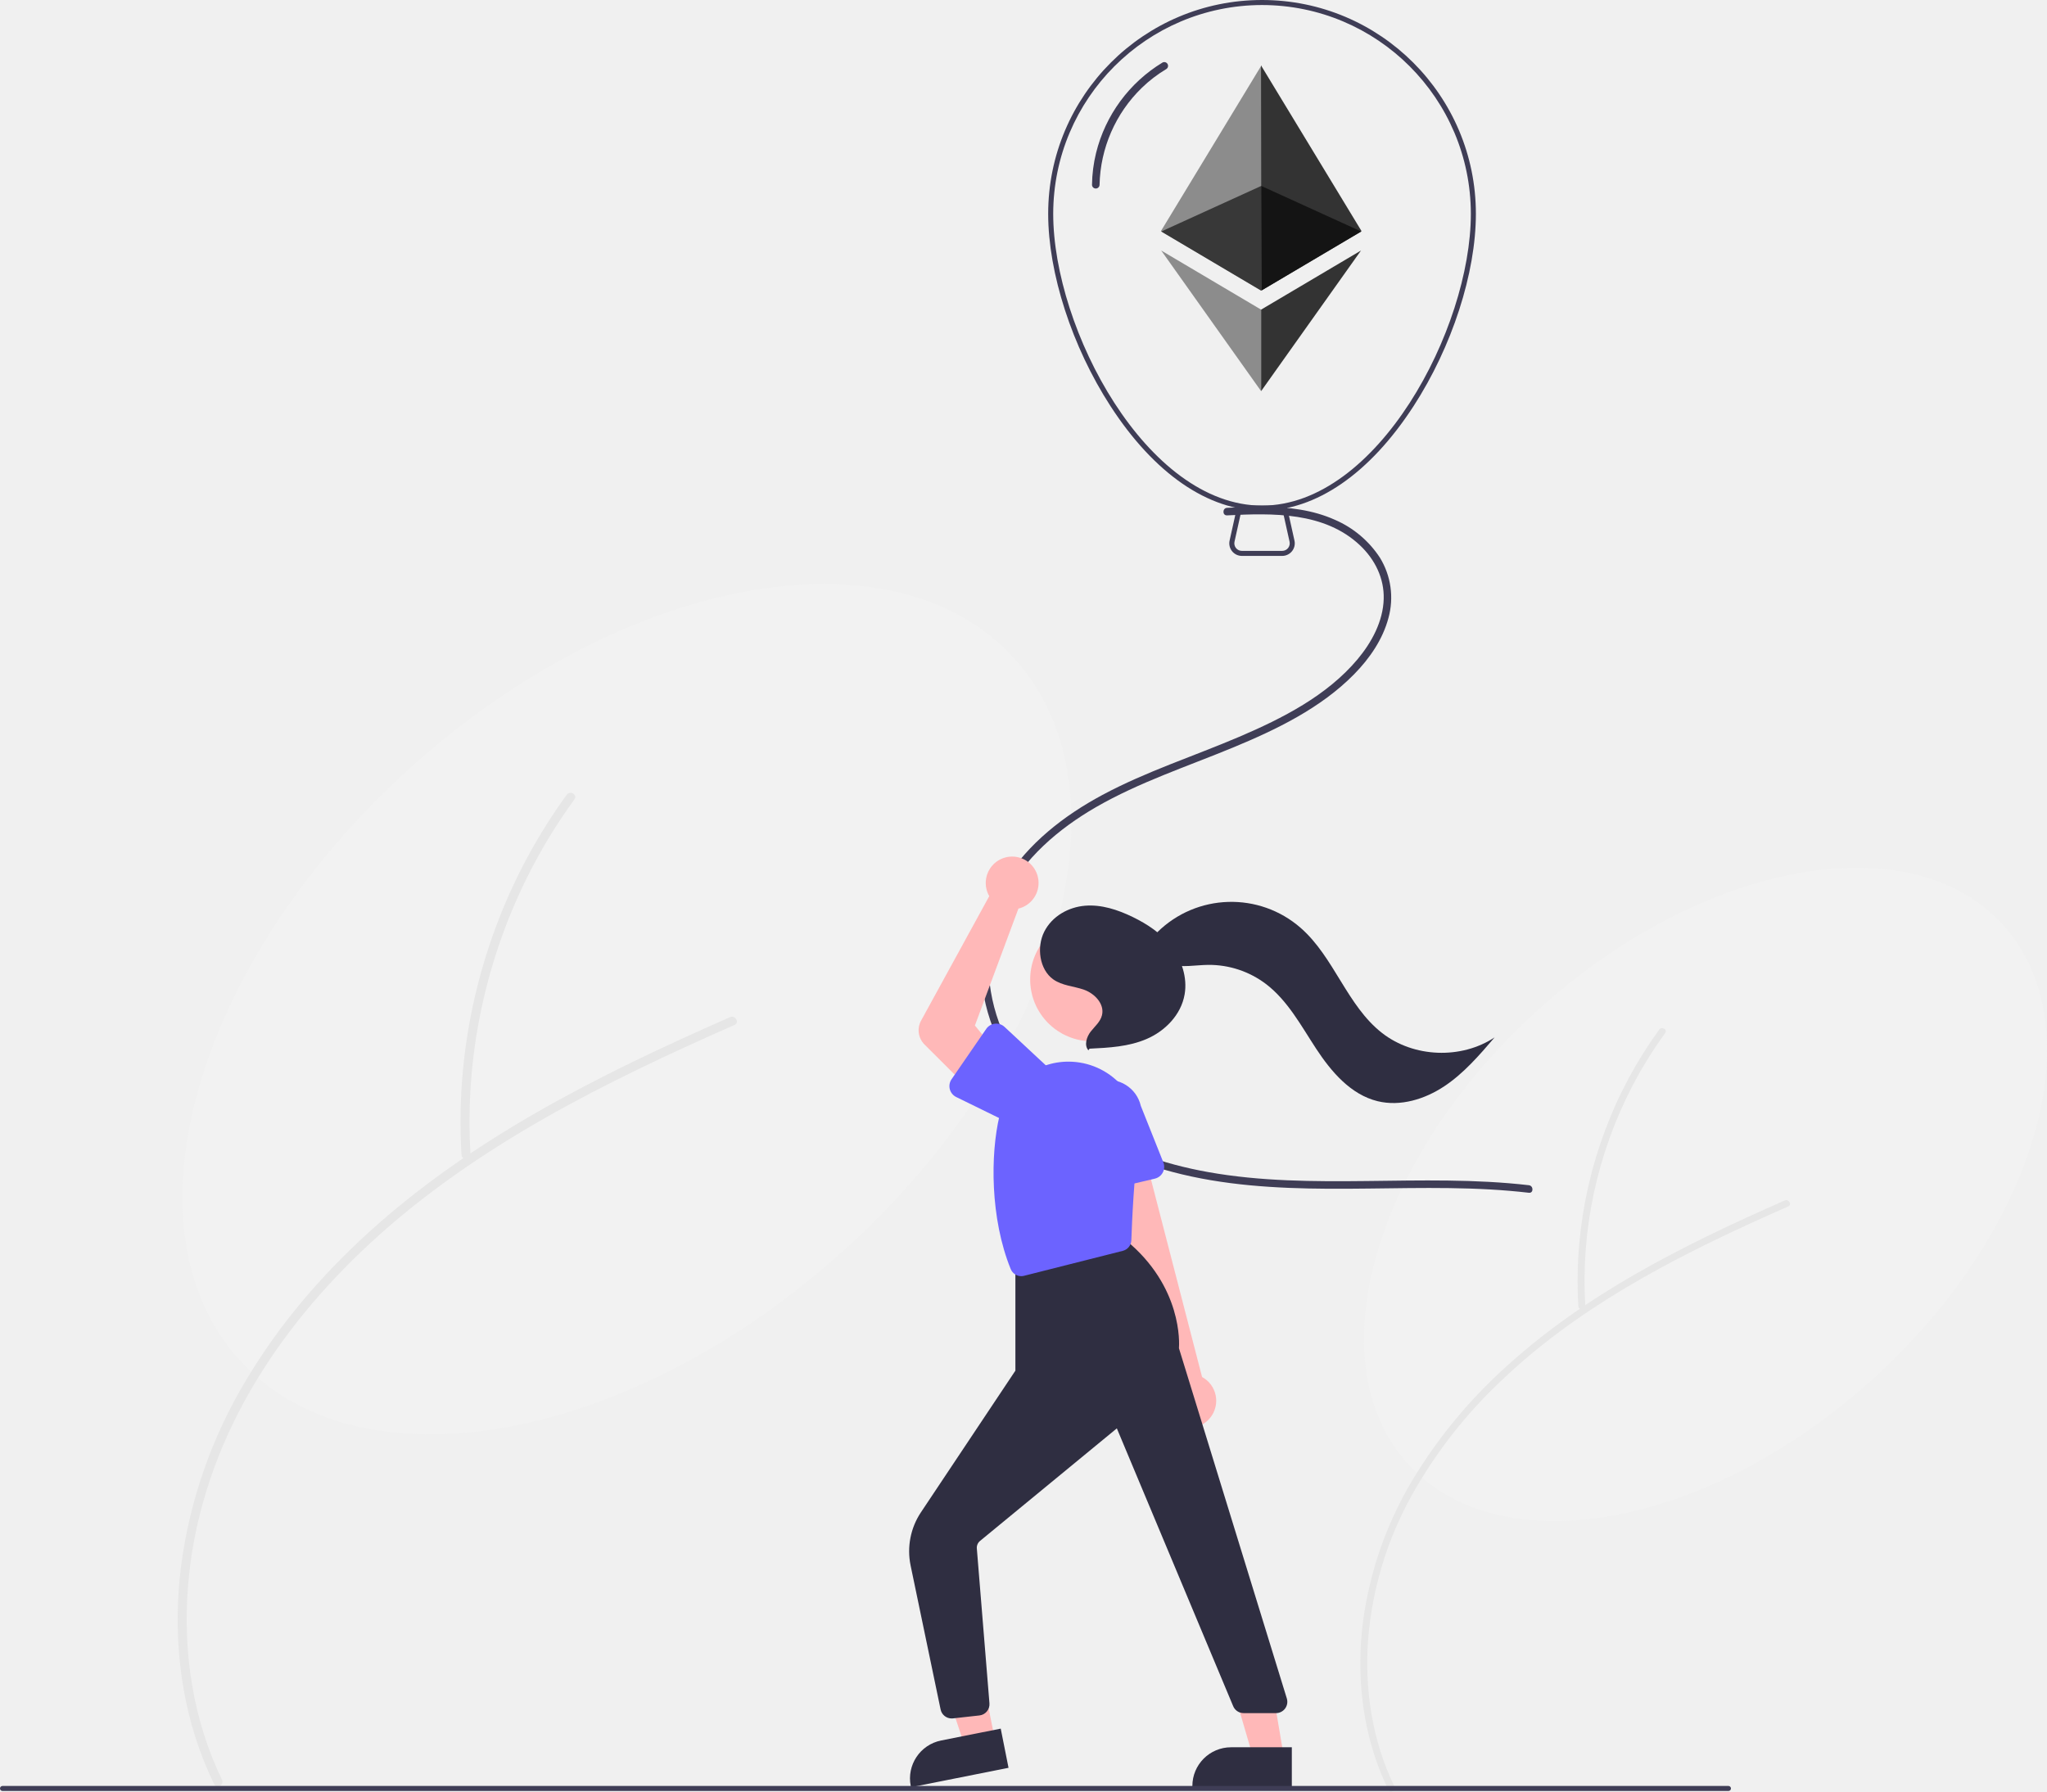
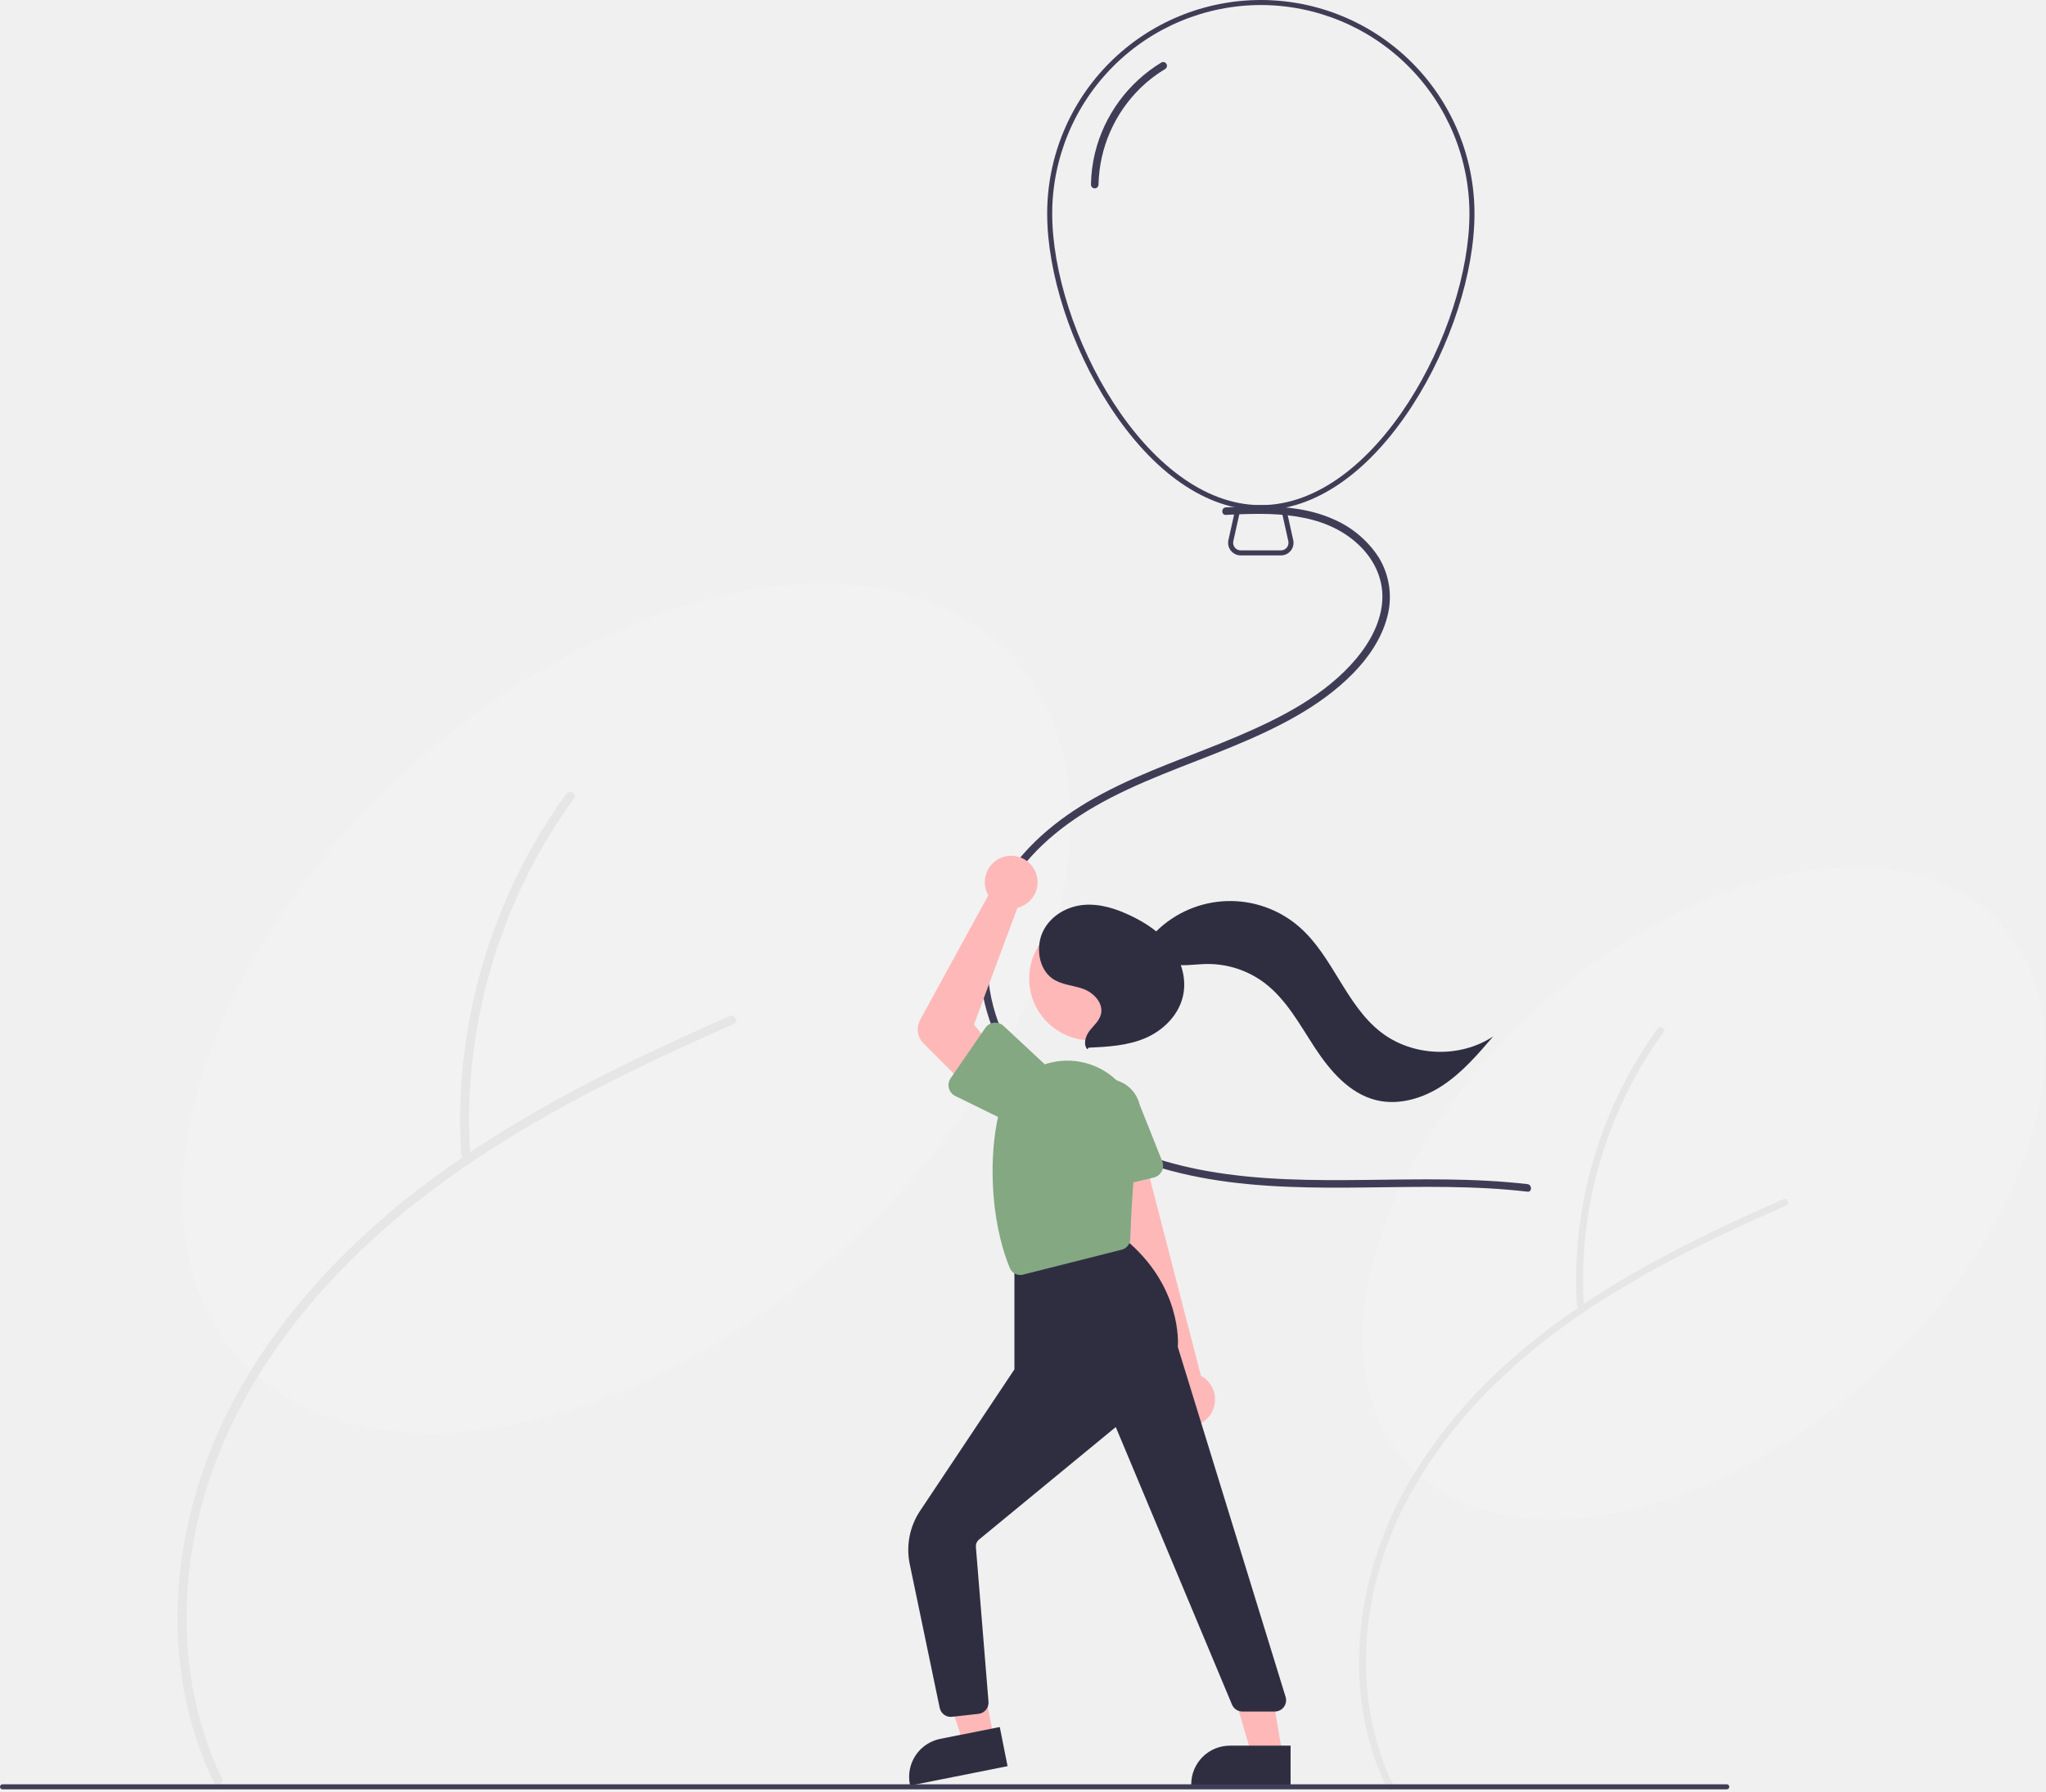
- <svg xmlns="http://www.w3.org/2000/svg" id="e3d5796b-0f06-4e14-8a01-2c02d73bbce8" data-name="Layer 1" width="813.618" height="712.259" viewBox="0 0 813.618 712.259">
-   <ellipse cx="871.07" cy="568.692" rx="159.587" ry="99.054" transform="translate(-349.5705 637.6738) rotate(-42.14571)" fill="#f2f2f2" />
-   <path d="M747.404,804.037c-8.813-18.205-11.933-38.717-10.399-58.8A141.306,141.306,0,0,1,754.277,688.398a189.389,189.389,0,0,1,35.495-45.52c14.8-14.177,31.489-26.213,49.049-36.732,18.542-11.108,38.026-20.547,57.736-29.379q3.685-1.651,7.38-3.276c1.617-.712.218-3.083-1.389-2.376-20.096,8.848-40.022,18.173-59.077,29.114-18.204,10.453-35.62,22.41-51.18,36.54a198.439,198.439,0,0,0-37.482,45.144A147.574,147.574,0,0,0,734.938,738.521c-2.57,20.173-.583,41.151,7.065,60.079q1.399,3.462,3.025,6.825c.771,1.593,3.145.2,2.376-1.389Z" transform="translate(-193.1909 -93.87075)" fill="#e6e6e6" />
-   <path d="M823.301,613.162a166.254,166.254,0,0,1,3.356-44.757,168.994,168.994,0,0,1,15.092-42.295,166.2,166.2,0,0,1,13.296-21.525c1.044-1.433-1.342-2.808-2.376-1.389a168.917,168.917,0,0,0-21.498,40.002,171.781,171.781,0,0,0-10.199,44.278,166.132,166.132,0,0,0-.423,25.685c.107,1.759,2.859,1.771,2.752,0Z" transform="translate(-193.1909 -93.87075)" fill="#e6e6e6" />
-   <ellipse cx="442.384" cy="495.08" rx="207.719" ry="128.929" transform="translate(-411.0159 330.9844) rotate(-42.14571)" fill="#f2f2f2" />
-   <path d="M281.419,801.405c-11.47-23.695-15.532-50.394-13.535-76.534,1.984-25.975,10.006-51.172,22.481-73.982C302.446,628.8,318.414,609.027,336.565,591.64c19.264-18.453,40.987-34.119,63.842-47.811,24.134-14.458,49.494-26.744,75.149-38.24q4.796-2.149,9.606-4.265c2.105-.927.284-4.013-1.808-3.092-26.157,11.517-52.093,23.654-76.895,37.895-23.695,13.605-46.364,29.169-66.617,47.561-18.893,17.157-35.731,36.784-48.786,58.759A192.083,192.083,0,0,0,265.193,716.13c-3.345,26.257-.759,53.563,9.196,78.2q1.821,4.506,3.938,8.883c1.004,2.074,4.093.26,3.092-1.808Z" transform="translate(-193.1909 -93.87075)" fill="#e6e6e6" />
-   <path d="M380.207,552.962a216.397,216.397,0,0,1,4.368-58.256,219.963,219.963,0,0,1,19.644-55.051,216.325,216.325,0,0,1,17.306-28.017c1.359-1.865-1.747-3.654-3.092-1.808a219.863,219.863,0,0,0-27.982,52.067,223.591,223.591,0,0,0-13.274,57.633,216.239,216.239,0,0,0-.55,33.431c.139,2.29,3.722,2.306,3.581,0Z" transform="translate(-193.1909 -93.87075)" fill="#e6e6e6" />
-   <polygon points="501.384 26 461.414 91.898 501.298 115.501 501.384 26" fill="#8c8c8c" />
-   <polygon points="461.549 92.033 501.298 73.916 501.249 115.529 461.549 92.033" fill="#383838" />
-   <polygon points="501.211 26 541.182 91.898 501.298 115.501 501.211 26" fill="#333" />
-   <polygon points="541.047 92.033 501.298 73.916 501.346 115.529 541.047 92.033" fill="#141414" />
-   <polygon points="461.549 99.595 501.249 155.5 501.249 123.091 461.549 99.595" fill="#8c8c8c" />
-   <polygon points="540.95 99.595 501.249 155.5 501.249 123.091 540.95 99.595" fill="#333" />
-   <path d="M694.809,296.871c-21.472,0-42.864-14.759-60.236-41.559-15.275-23.565-24.764-52.855-24.764-76.441a85,85,0,1,1,170,0c0,23.585-9.489,52.876-24.764,76.441C737.673,282.111,716.281,296.871,694.809,296.871Zm0-201a83.094,83.094,0,0,0-83,83c0,45.808,37.184,116,83,116s83-70.192,83-116A83.094,83.094,0,0,0,694.809,95.871Z" transform="translate(-193.1909 -93.87075)" fill="#3f3d56" />
-   <path d="M702.822,314.871H686.796a5,5,0,0,1-4.881-6.084l3.092-13.916H704.611l3.092,13.916a5,5,0,0,1-4.881,6.084Zm-16.211-18-2.744,12.349a3,3,0,0,0,2.929,3.651h16.027a3,3,0,0,0,2.929-3.651l-2.744-12.349Z" transform="translate(-193.1909 -93.87075)" fill="#3f3d56" />
-   <path d="M655.249,118.732a58.44,58.44,0,0,0-26.396,35.908,56.195,56.195,0,0,0-1.625,12.732,1.501,1.501,0,0,0,3,0,55.385,55.385,0,0,1,16.821-38.607,52.632,52.632,0,0,1,9.713-7.442,1.501,1.501,0,0,0-1.514-2.59Z" transform="translate(-193.1909 -93.87075)" fill="#3f3d56" />
-   <path d="M680.917,298.755c18.123-.928,38.745-1.422,52.869,11.946,5.891,5.576,9.608,13.048,9.384,21.261-.244,8.938-4.789,17.312-10.422,24.027-12.126,14.456-29.91,23.494-46.964,30.779-18.126,7.743-37.009,13.789-54.424,23.132C616.068,418.103,601.815,429.176,592.578,444.093a62.483,62.483,0,0,0-8.856,23.756,67.385,67.385,0,0,0,1.263,25.372c4.068,17.014,14.083,32.05,27.429,43.224,13.505,11.307,29.866,18.836,46.816,23.335,20.122,5.34,41.088,6.549,61.821,6.67,21.413.125,42.843-.923,64.241.277,5.205.292,10.401.723,15.579,1.323,1.914.222,1.898-2.78,0-3-21.377-2.477-42.921-1.91-64.394-1.667-21.051.238-42.281.165-63.071-3.552-17.925-3.205-35.5-9.211-50.703-19.397-14.562-9.757-26.431-23.439-32.436-40.041-5.866-16.217-5.805-34.164,2.05-49.71,7.865-15.566,21.585-27.342,36.494-35.935,17.205-9.916,36.149-16.122,54.426-23.683C700.5,383.923,718.157,375.407,731.418,361.906c6.141-6.253,11.401-13.862,13.653-22.424a30.333,30.333,0,0,0-3.403-23.901,40.577,40.577,0,0,0-17.846-15.045c-8.803-3.966-18.57-5.11-28.14-5.206-4.925-.05-9.847.174-14.764.426-1.921.098-1.933,3.099,0,3Z" transform="translate(-193.1909 -93.87075)" fill="#3f3d56" />
-   <polygon points="395.471 691.743 383.447 694.137 368.491 648.9 386.237 645.366 395.471 691.743" fill="#ffb8b8" />
-   <path d="M594.049,796.659l-38.769,7.72-.098-.49a15.386,15.386,0,0,1,12.085-18.095l.001-0,23.679-4.715Z" transform="translate(-193.1909 -93.87075)" fill="#2f2e41" />
-   <polygon points="510.334 698.624 498.074 698.623 484.242 651.335 502.336 651.336 510.334 698.624" fill="#ffb8b8" />
-   <path d="M706.651,804.379l-39.531-.001v-.5a15.386,15.386,0,0,1,15.386-15.386h.001l24.144.001Z" transform="translate(-193.1909 -93.87075)" fill="#2f2e41" />
-   <path d="M674.26,657.433a10.743,10.743,0,0,0-3.285-16.142l-24.492-94.73-21.303,9.589L655.953,646.252a10.801,10.801,0,0,0,18.307,11.181Z" transform="translate(-193.1909 -93.87075)" fill="#ffb8b8" />
-   <path d="M652.212,562.435l-23.677,5.592a4.817,4.817,0,0,1-5.907-4.279L620.574,539.58a13.377,13.377,0,0,1,26.056-6.073l8.95,22.458a4.817,4.817,0,0,1-3.368,6.47Z" transform="translate(-193.1909 -93.87075)" fill="#6c63ff" />
-   <path d="M571.443,777.038a4.48,4.48,0,0,1-4.394-3.584l-11.929-57.258a27.932,27.932,0,0,1,4.079-21.062l37.581-56.371V596.515l43.628-9.831.188.153c22.632,18.48,21.33,41.263,21.19,43.023L704.663,769.089a4.5,4.5,0,0,1-4.301,5.825H687.488a4.479,4.479,0,0,1-4.178-2.829l-46.211-110.374-54.386,44.76a3.503,3.503,0,0,0-1.264,2.986l5.015,61.545a4.477,4.477,0,0,1-3.988,4.838l-10.524,1.17A4.703,4.703,0,0,1,571.443,777.038Z" transform="translate(-193.1909 -93.87075)" fill="#2f2e41" />
-   <circle cx="434.022" cy="389.394" r="24.561" fill="#ffb8b8" />
-   <path d="M599.104,601.201a4.52,4.52,0,0,1-4.178-2.793c-8.227-20.2-8.091-45.714-4.483-60.871a28.18,28.18,0,0,1,28.96-21.572h0a28.222,28.222,0,0,1,26.418,32.292c-1.923,13.034-2.704,31.393-2.951,38.68a4.512,4.512,0,0,1-3.395,4.201l-39.274,9.927A4.457,4.457,0,0,1,599.104,601.201Z" transform="translate(-193.1909 -93.87075)" fill="#6c63ff" />
-   <path d="M599.555,454.575a10.526,10.526,0,0,1-1.578.509l-17.296,46.48,7.663,9.297-12.519,13.399L560.661,509.119a8,8,0,0,1-1.365-9.504l27.095-49.49a10.497,10.497,0,1,1,13.164,4.449Z" transform="translate(-193.1909 -93.87075)" fill="#ffb8b8" />
-   <path d="M571.403,522.928l13.795-20.038a4.817,4.817,0,0,1,7.251-.793l17.746,16.533a13.377,13.377,0,0,1-15.236,21.993l-21.71-10.638a4.817,4.817,0,0,1-1.847-7.056Z" transform="translate(-193.1909 -93.87075)" fill="#6c63ff" />
-   <path d="M625.799,511.414c-1.77-1.963-.735-5.334.902-7.428s3.849-3.873,4.495-6.529c1.099-4.523-3.003-8.647-7.095-10.108s-8.677-1.575-12.281-4.138c-5.462-3.885-6.707-12.739-3.569-18.957s9.699-9.784,16.21-10.317,12.982,1.584,18.941,4.481c5.764,2.802,11.324,6.453,15.374,11.714s6.434,12.332,5.263,19.071c-1.429,8.23-7.878,14.583-15.043,17.685s-15.039,3.51-22.745,3.881Z" transform="translate(-193.1909 -93.87075)" fill="#2f2e41" />
-   <path d="M653.143,464.522a41.876,41.876,0,0,1,57.087-1.716c13.293,11.667,18.361,30.881,32.315,41.749,12.562,9.785,31.425,10.514,44.705,1.727-6.064,7.084-12.233,14.262-19.996,19.427s-17.465,8.149-26.522,5.933c-10.633-2.601-18.37-11.655-24.378-20.805s-11.304-19.173-20.016-25.801a37.472,37.472,0,0,0-22.949-7.58c-5.068.062-10.24,1.15-15.137-.156s-9.395-6.301-7.764-11.099Z" transform="translate(-193.1909 -93.87075)" fill="#2f2e41" />
-   <path d="M880.191,805.871h-686a1,1,0,1,1,0-2h686a1,1,0,0,1,0,2Z" transform="translate(-193.1909 -93.87075)" fill="#3f3d56" />
+ <svg xmlns="http://www.w3.org/2000/svg" width="814" height="713" viewBox="0 0 814 713" fill="none">
+   <g clip-path="url(#clip0)">
+     <path d="M744.346 548.264C809.695 489.122 832.912 408.297 796.203 367.735C759.495 327.174 676.761 342.237 611.412 401.379C546.063 460.52 522.846 541.346 559.555 581.907C596.264 622.468 678.998 607.406 744.346 548.264Z" fill="#F2F2F2" />
+     <path d="M554.213 710.166C545.4 691.961 542.279 671.449 543.814 651.366C545.478 631.41 551.366 612.036 561.086 594.527C570.522 577.629 582.492 562.278 596.58 549.007C611.38 534.829 628.069 522.794 645.629 512.275C664.171 501.167 683.654 491.728 703.365 482.896C705.821 481.795 708.281 480.703 710.745 479.619C712.362 478.907 710.963 476.536 709.356 477.244C689.26 486.092 669.334 495.417 650.279 506.358C632.075 516.81 614.659 528.768 599.099 542.898C584.437 556.005 571.805 571.219 561.617 588.042C551.187 605.352 544.424 624.619 541.747 644.65C539.177 664.823 541.164 685.802 548.812 704.73C549.744 707.038 550.753 709.313 551.837 711.555C552.608 713.148 554.982 711.754 554.213 710.166Z" fill="#E6E6E6" />
+     <path d="M630.11 519.291C629.2 504.289 630.329 489.233 633.466 474.534C636.593 459.827 641.668 445.603 648.558 432.239C652.436 424.737 656.881 417.541 661.854 410.715C662.897 409.282 660.511 407.907 659.478 409.326C650.544 421.632 643.312 435.087 637.98 449.328C632.634 463.571 629.205 478.461 627.781 493.606C626.977 502.144 626.836 510.732 627.358 519.291C627.465 521.05 630.218 521.063 630.11 519.291H630.11Z" fill="#E6E6E6" />
+     <path d="M335.707 496.802C420.765 419.823 450.985 314.62 403.205 261.825C355.424 209.031 247.737 228.636 162.679 305.615C77.621 382.595 47.401 487.798 95.181 540.592C142.962 593.387 250.649 573.782 335.707 496.802Z" fill="#F2F2F2" />
+     <path d="M88.228 707.535C76.758 683.839 72.696 657.141 74.693 631.001C76.677 605.026 84.698 579.829 97.174 557.019C109.255 534.929 125.223 515.156 143.374 497.769C162.638 479.316 184.361 463.65 207.216 449.958C231.35 435.501 256.71 423.214 282.365 411.719C285.562 410.286 288.764 408.865 291.971 407.454C294.076 406.527 292.256 403.441 290.164 404.362C264.007 415.879 238.07 428.016 213.268 442.257C189.574 455.862 166.905 471.426 146.652 489.818C127.759 506.975 110.921 526.602 97.865 548.577C84.29 571.108 75.487 596.187 72.002 622.259C68.657 648.517 71.243 675.822 81.198 700.459C82.412 703.463 83.724 706.424 85.136 709.342C86.14 711.416 89.229 709.602 88.228 707.535V707.535Z" fill="#E6E6E6" />
+     <path d="M187.016 459.091C185.832 439.564 187.302 419.967 191.384 400.835C195.454 381.692 202.061 363.179 211.028 345.784C216.077 336.019 221.862 326.653 228.334 317.767C229.693 315.902 226.587 314.113 225.242 315.96C213.613 331.977 204.201 349.491 197.26 368.027C190.302 386.565 185.838 405.946 183.985 425.66C182.939 436.773 182.755 447.95 183.435 459.091C183.574 461.381 187.156 461.397 187.016 459.091L187.016 459.091Z" fill="#E6E6E6" />
+     <path d="M501.618 203C480.146 203 458.754 188.241 441.382 161.441C426.107 137.876 416.618 108.585 416.618 85C416.618 73.838 418.817 62.785 423.088 52.472C427.36 42.159 433.621 32.789 441.514 24.896C449.407 17.003 458.777 10.742 469.09 6.47C479.403 2.199 490.456 0 501.618 0C512.781 0 523.834 2.199 534.146 6.47C544.459 10.742 553.829 17.003 561.722 24.896C569.615 32.789 575.876 42.159 580.148 52.472C584.42 62.785 586.618 73.838 586.618 85C586.618 108.585 577.129 137.876 561.854 161.441C544.482 188.241 523.09 203 501.618 203ZM501.618 2C479.613 2.025 458.516 10.777 442.956 26.338C427.396 41.898 418.643 62.995 418.618 85C418.618 130.808 455.802 201 501.618 201C547.434 201 584.618 130.808 584.618 85C584.593 62.995 575.841 41.898 560.281 26.338C544.72 10.777 523.624 2.025 501.618 2Z" fill="#3F3D56" />
+     <path d="M509.632 221H493.605C492.856 221 492.117 220.832 491.442 220.508C490.767 220.184 490.173 219.713 489.705 219.129C489.236 218.545 488.905 217.863 488.735 217.134C488.565 216.404 488.561 215.646 488.724 214.916L491.816 201H511.42L514.512 214.916C514.675 215.646 514.671 216.404 514.501 217.134C514.331 217.863 514 218.545 513.532 219.129C513.063 219.713 512.469 220.184 511.794 220.508C511.119 220.832 510.38 221 509.631 221H509.632ZM493.42 203L490.676 215.349C490.579 215.788 490.581 216.243 490.683 216.68C490.785 217.118 490.983 217.527 491.264 217.877C491.546 218.228 491.902 218.51 492.307 218.705C492.712 218.899 493.155 219 493.605 219H509.632C510.081 219 510.524 218.899 510.929 218.705C511.334 218.51 511.691 218.228 511.972 217.877C512.253 217.527 512.452 217.118 512.553 216.68C512.655 216.243 512.658 215.788 512.56 215.349L509.816 203H493.42Z" fill="#3F3D56" />
+     <path d="M462.058 24.861C448.862 32.874 439.373 45.783 435.663 60.769C434.637 64.937 434.092 69.209 434.038 73.501C434.052 73.89 434.215 74.258 434.495 74.529C434.775 74.799 435.149 74.95 435.538 74.95C435.927 74.95 436.301 74.799 436.581 74.529C436.861 74.258 437.025 73.89 437.038 73.501C437.343 58.919 443.387 45.046 453.859 34.894C456.796 32.044 460.056 29.546 463.572 27.452C463.901 27.244 464.137 26.916 464.229 26.538C464.322 26.16 464.263 25.761 464.067 25.425C463.871 25.089 463.551 24.842 463.177 24.737C462.802 24.632 462.401 24.677 462.058 24.861H462.058Z" fill="#3F3D56" />
+     <path d="M487.726 204.884C505.848 203.957 526.471 203.462 540.595 216.83C546.486 222.406 550.202 229.877 549.978 238.091C549.734 247.03 545.189 255.403 539.556 262.118C527.43 276.574 509.647 285.612 492.592 292.897C474.466 300.639 455.583 306.686 438.168 316.029C422.877 324.232 408.624 335.305 399.387 350.222C394.842 357.453 391.828 365.538 390.531 373.978C389.339 382.439 389.768 391.05 391.794 399.351C395.862 416.364 405.877 431.401 419.222 442.574C432.728 453.881 449.088 461.411 466.039 465.909C486.161 471.249 507.127 472.458 527.86 472.579C549.272 472.704 570.703 471.656 592.101 472.856C597.306 473.148 602.502 473.579 607.68 474.179C609.595 474.401 609.579 471.399 607.68 471.179C586.304 468.702 564.759 469.27 543.287 469.512C522.235 469.751 501.006 469.677 480.216 465.96C462.29 462.756 444.715 456.75 429.513 446.563C414.95 436.806 403.082 423.124 397.076 406.522C391.21 390.306 391.271 372.358 399.127 356.812C406.992 341.246 420.712 329.471 435.62 320.878C452.825 310.961 471.769 304.755 490.046 297.194C507.309 290.052 524.966 281.536 538.227 268.035C544.368 261.782 549.628 254.173 551.88 245.611C552.979 241.606 553.244 237.418 552.658 233.307C552.073 229.196 550.65 225.248 548.477 221.71C544.13 215.055 537.924 209.824 530.63 206.665C521.827 202.699 512.06 201.555 502.49 201.459C497.565 201.409 492.643 201.633 487.726 201.884C485.804 201.983 485.793 204.983 487.726 204.884H487.726Z" fill="#3F3D56" />
+     <path d="M395.471 691.743L383.447 694.137L368.491 648.9L386.237 645.366L395.471 691.743Z" fill="#FFB8B8" />
+     <path d="M400.859 702.788L362.089 710.508L361.991 710.017C361.597 708.036 361.596 705.996 361.99 704.014C362.384 702.032 363.164 700.147 364.286 698.467C365.408 696.787 366.85 695.344 368.53 694.221C370.21 693.098 372.095 692.317 374.076 691.922L374.077 691.922L397.756 687.207L400.859 702.788Z" fill="#2F2E41" />
+     <path d="M510.334 698.624L498.074 698.623L484.242 651.335L502.336 651.336L510.334 698.624Z" fill="#FFB8B8" />
+     <path d="M513.46 710.508L473.93 710.506V710.006C473.93 707.986 474.328 705.985 475.101 704.118C475.874 702.251 477.008 700.555 478.436 699.127C479.865 697.698 481.561 696.564 483.428 695.791C485.295 695.018 487.296 694.62 489.316 694.62H489.317L513.461 694.621L513.46 710.508Z" fill="#2F2E41" />
+     <path d="M481.069 563.562C482.047 562.334 482.745 560.906 483.112 559.379C483.48 557.852 483.508 556.263 483.194 554.724C482.881 553.186 482.234 551.734 481.299 550.472C480.365 549.21 479.164 548.169 477.783 547.421L453.291 452.691L431.988 462.28L462.762 552.381C461.659 554.784 461.476 557.509 462.248 560.038C463.02 562.567 464.692 564.725 466.949 566.103C469.205 567.481 471.889 567.984 474.491 567.516C477.094 567.047 479.434 565.641 481.069 563.562Z" fill="#FFB8B8" />
+     <path d="M459.021 468.564L435.345 474.155C434.671 474.315 433.971 474.327 433.292 474.191C432.614 474.055 431.972 473.774 431.412 473.368C430.851 472.962 430.385 472.44 430.044 471.837C429.704 471.235 429.497 470.566 429.438 469.876L427.383 445.709C426.589 442.258 427.196 438.633 429.07 435.628C430.945 432.623 433.934 430.485 437.383 429.681C440.832 428.877 444.459 429.474 447.469 431.34C450.479 433.206 452.626 436.189 453.439 439.636L462.389 462.094C462.645 462.737 462.76 463.428 462.725 464.119C462.69 464.811 462.506 465.486 462.187 466.1C461.867 466.714 461.419 467.252 460.873 467.677C460.326 468.102 459.695 468.405 459.021 468.564V468.564Z" fill="#84A882" />
+     <path d="M378.252 683.167C377.218 683.169 376.216 682.812 375.416 682.159C374.615 681.506 374.064 680.596 373.858 679.583L361.929 622.326C361.187 618.719 361.166 615.002 361.866 611.387C362.566 607.772 363.974 604.332 366.008 601.263L403.589 544.892V502.644L447.217 492.813L447.405 492.966C470.037 511.447 468.735 534.229 468.596 535.99L511.472 675.218C511.68 675.891 511.726 676.604 511.608 677.298C511.49 677.992 511.21 678.649 510.792 679.216C510.374 679.783 509.828 680.243 509.199 680.561C508.571 680.878 507.876 681.043 507.172 681.043H494.297C493.397 681.046 492.517 680.778 491.772 680.273C491.026 679.769 490.45 679.051 490.119 678.214L443.908 567.84L389.521 612.6C389.086 612.959 388.743 613.418 388.523 613.938C388.303 614.458 388.212 615.024 388.257 615.586L393.272 677.131C393.373 678.299 393.012 679.46 392.266 680.365C391.52 681.27 390.45 681.846 389.284 681.969L378.76 683.139C378.591 683.158 378.421 683.167 378.252 683.167Z" fill="#2F2E41" />
+     <path d="M434.022 413.955C447.587 413.955 458.583 402.959 458.583 389.394C458.583 375.829 447.587 364.833 434.022 364.833C420.458 364.833 409.461 375.829 409.461 389.394C409.461 402.959 420.458 413.955 434.022 413.955Z" fill="#FFB8B8" />
+     <path d="M405.913 507.331C405.018 507.331 404.144 507.066 403.4 506.568C402.656 506.071 402.076 505.364 401.735 504.538C393.507 484.337 393.643 458.824 397.252 443.667C398.789 437.249 402.53 431.574 407.822 427.632C413.114 423.69 419.623 421.73 426.212 422.094H426.212C430.133 422.303 433.968 423.329 437.47 425.104C440.973 426.88 444.066 429.367 446.552 432.406C449.039 435.445 450.864 438.97 451.91 442.755C452.957 446.54 453.202 450.501 452.63 454.386C450.707 467.42 449.926 485.779 449.679 493.066C449.642 494.039 449.292 494.973 448.68 495.731C448.068 496.488 447.228 497.027 446.285 497.267L407.011 507.194C406.652 507.285 406.283 507.331 405.913 507.331Z" fill="#84A882" />
+     <path d="M406.364 360.705C405.853 360.915 405.325 361.085 404.787 361.213L387.491 407.693L395.154 416.99L382.635 430.388L367.47 415.249C366.245 414.026 365.45 412.438 365.203 410.724C364.957 409.011 365.274 407.264 366.105 405.745L393.2 356.255C392.138 354.407 391.664 352.279 391.841 350.155C392.018 348.031 392.837 346.011 394.19 344.363C395.543 342.716 397.365 341.52 399.415 340.933C401.464 340.347 403.643 340.399 405.663 341.081C407.682 341.764 409.446 343.045 410.72 344.754C411.993 346.463 412.716 348.52 412.792 350.65C412.868 352.781 412.294 354.884 411.146 356.68C409.998 358.476 408.33 359.88 406.364 360.705Z" fill="#FFB8B8" />
+     <path d="M378.212 429.058L392.007 409.019C392.4 408.449 392.91 407.97 393.505 407.616C394.099 407.261 394.763 407.038 395.451 406.963C396.139 406.887 396.835 406.961 397.492 407.179C398.149 407.397 398.751 407.754 399.258 408.226L417.004 424.759C419.91 426.783 421.895 429.878 422.523 433.364C423.151 436.85 422.371 440.442 420.354 443.354C418.337 446.265 415.248 448.258 411.764 448.895C408.279 449.532 404.685 448.761 401.768 446.752L380.058 436.114C379.437 435.809 378.888 435.374 378.45 434.838C378.012 434.302 377.695 433.678 377.519 433.009C377.344 432.339 377.315 431.64 377.435 430.958C377.554 430.276 377.819 429.628 378.212 429.058Z" fill="#84A882" />
+     <path d="M432.608 417.543C430.838 415.581 431.873 412.21 433.51 410.116C435.147 408.021 437.359 406.242 438.005 403.586C439.104 399.063 435.002 394.939 430.91 393.478C426.818 392.016 422.233 391.903 418.629 389.34C413.167 385.455 411.922 376.601 415.061 370.383C418.199 364.165 424.76 360.599 431.271 360.066C437.782 359.533 444.253 361.65 450.212 364.548C455.976 367.35 461.536 371 465.587 376.262C469.637 381.523 472.02 388.594 470.85 395.333C469.421 403.563 462.972 409.916 455.807 413.017C448.642 416.119 440.768 416.528 433.062 416.898L432.608 417.543Z" fill="#2F2E41" />
+     <path d="M459.952 370.651C467.484 363.194 477.563 358.87 488.157 358.551C498.752 358.233 509.073 361.944 517.039 368.935C530.332 380.602 535.4 399.816 549.353 410.685C561.916 420.47 580.779 421.198 594.059 412.412C587.995 419.496 581.826 426.674 574.063 431.839C566.3 437.005 556.598 439.988 547.54 437.772C536.908 435.171 529.171 426.118 523.162 416.968C517.154 407.818 511.858 397.795 503.147 391.167C496.544 386.175 488.475 383.51 480.198 383.587C475.13 383.65 469.957 384.737 465.06 383.431C460.163 382.125 455.665 377.13 457.296 372.332L459.952 370.651Z" fill="#2F2E41" />
+     <path d="M687 712H1C0.735 712 0.48 711.895 0.293 711.707C0.105 711.52 0 711.265 0 711C0 710.735 0.105 710.48 0.293 710.293C0.48 710.105 0.735 710 1 710H687C687.265 710 687.52 710.105 687.707 710.293C687.895 710.48 688 710.735 688 711C688 711.265 687.895 711.52 687.707 711.707C687.52 711.895 687.265 712 687 712Z" fill="#3F3D56" />
+   </g>
+   <defs>
+     <clipPath id="clip0">
+       <rect width="813.618" height="712.258" fill="white" />
+     </clipPath>
+   </defs>
</svg>
